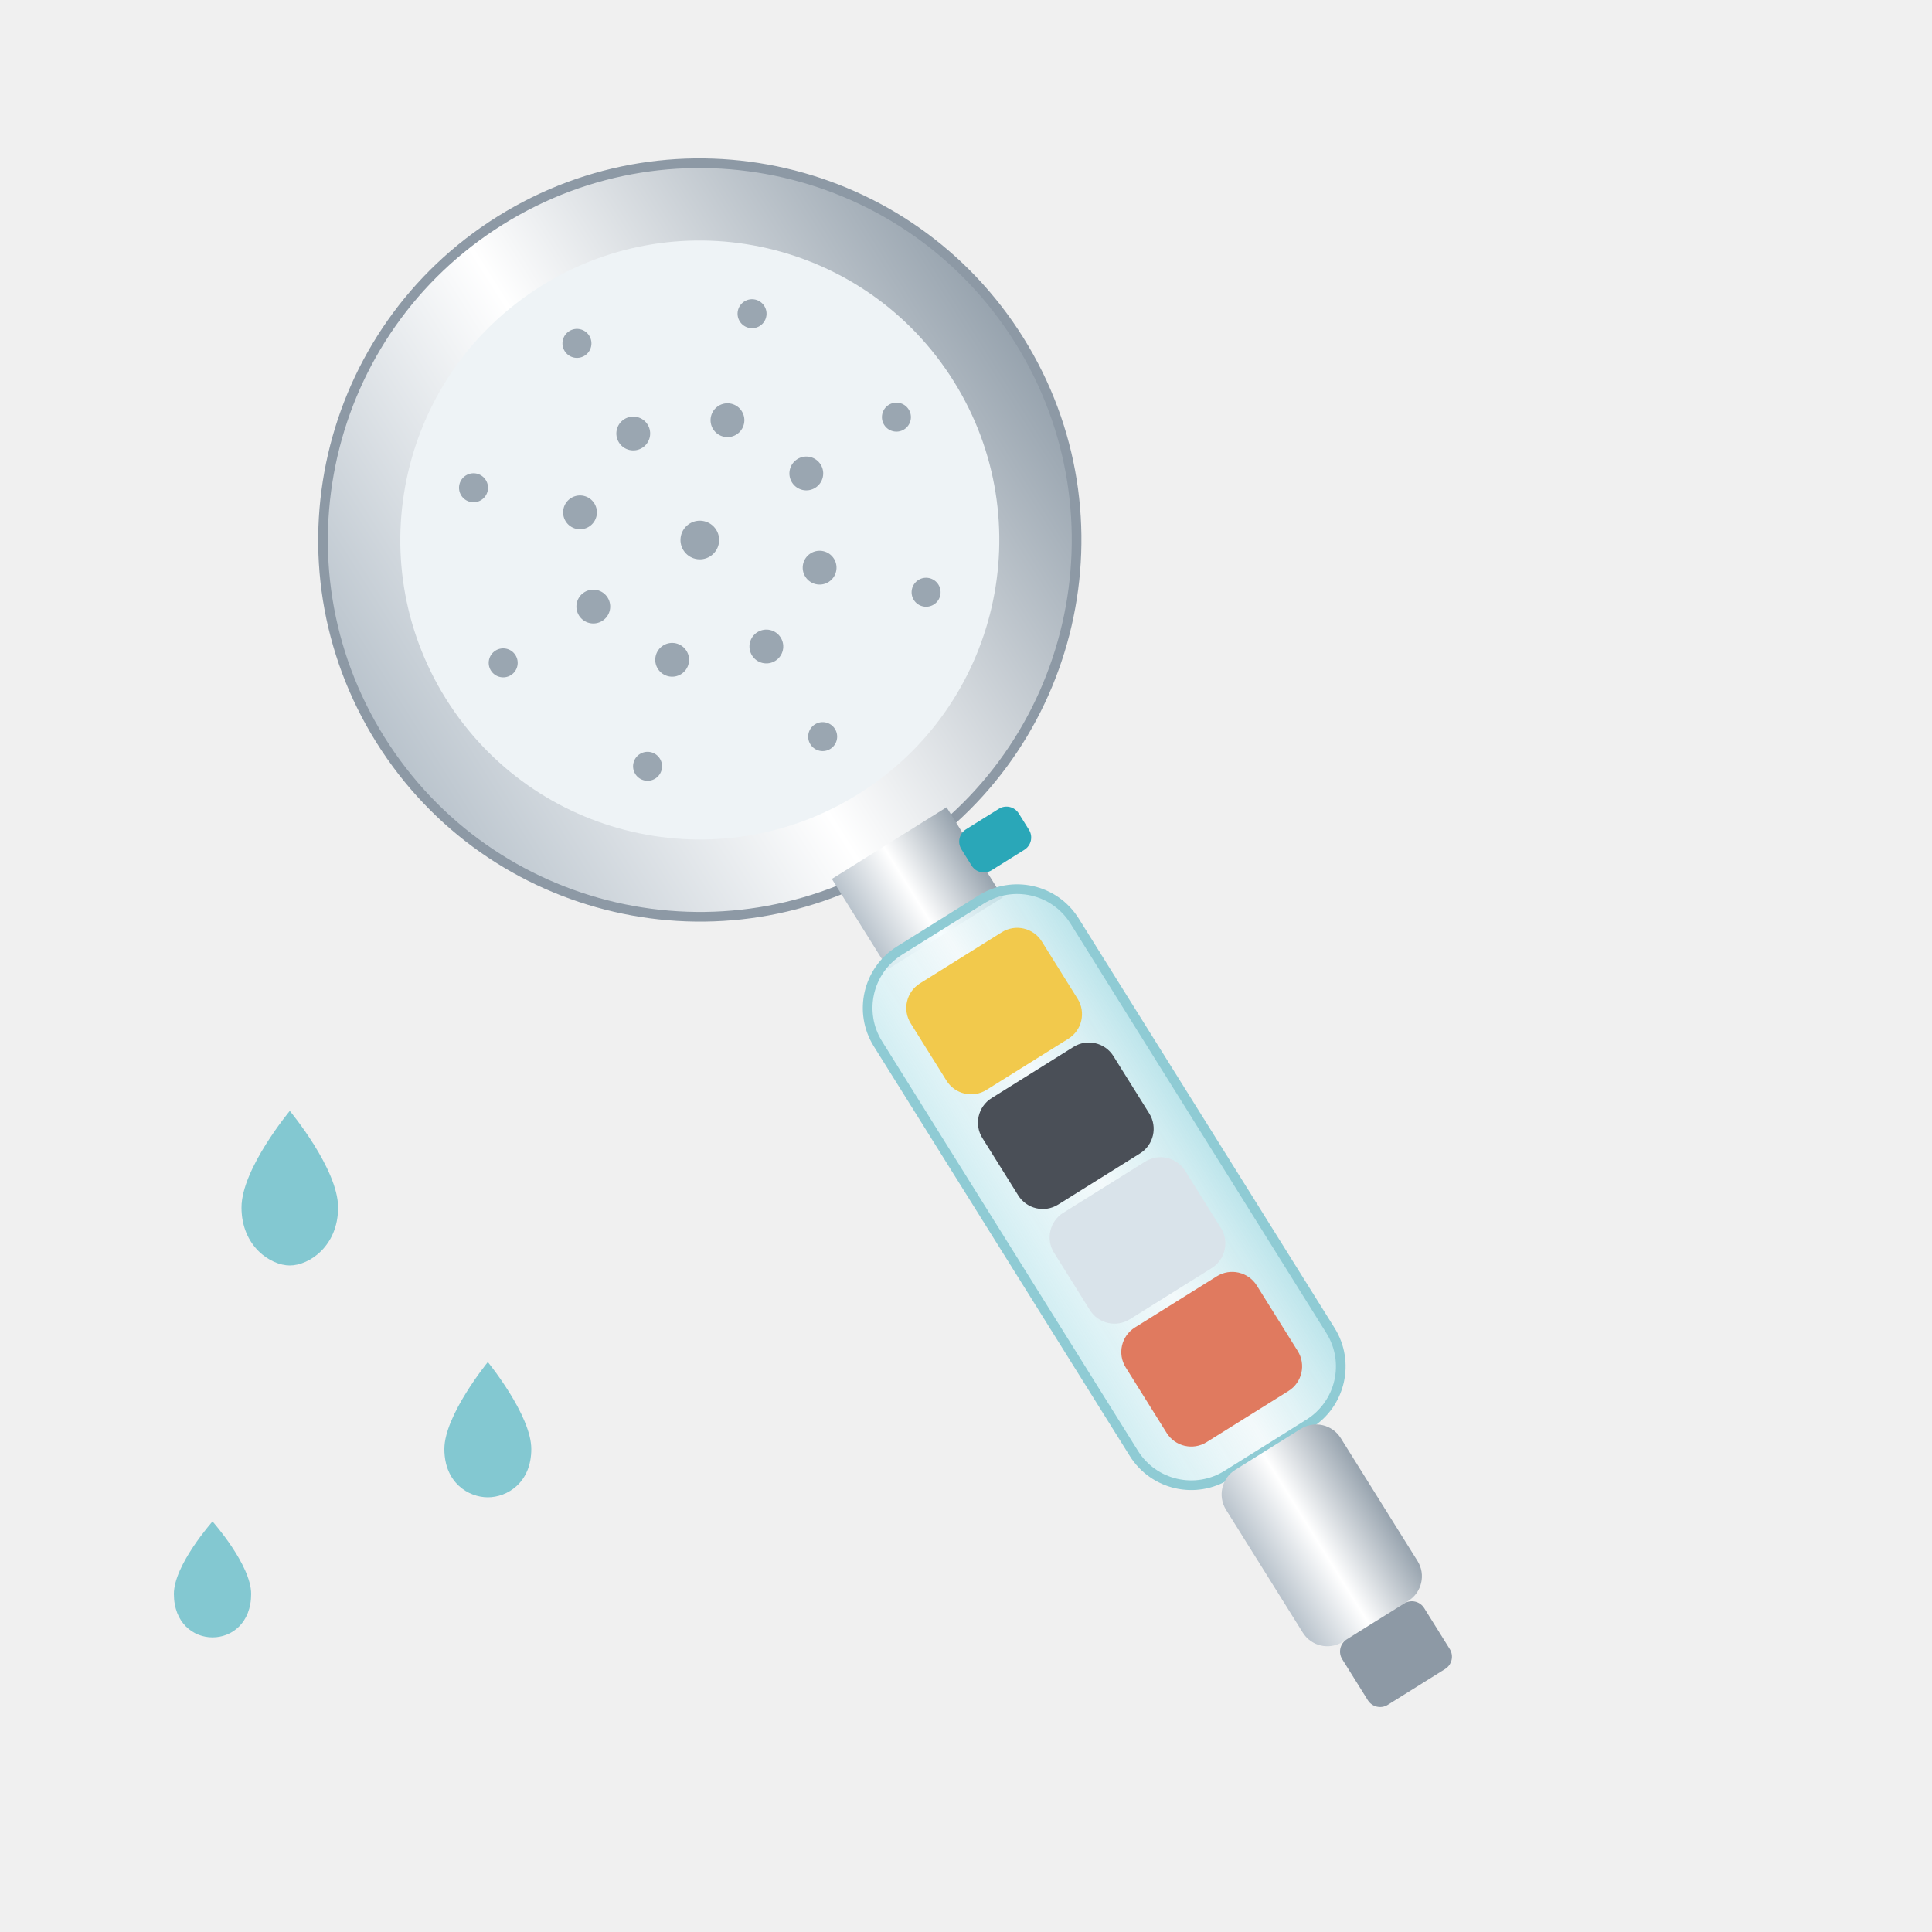
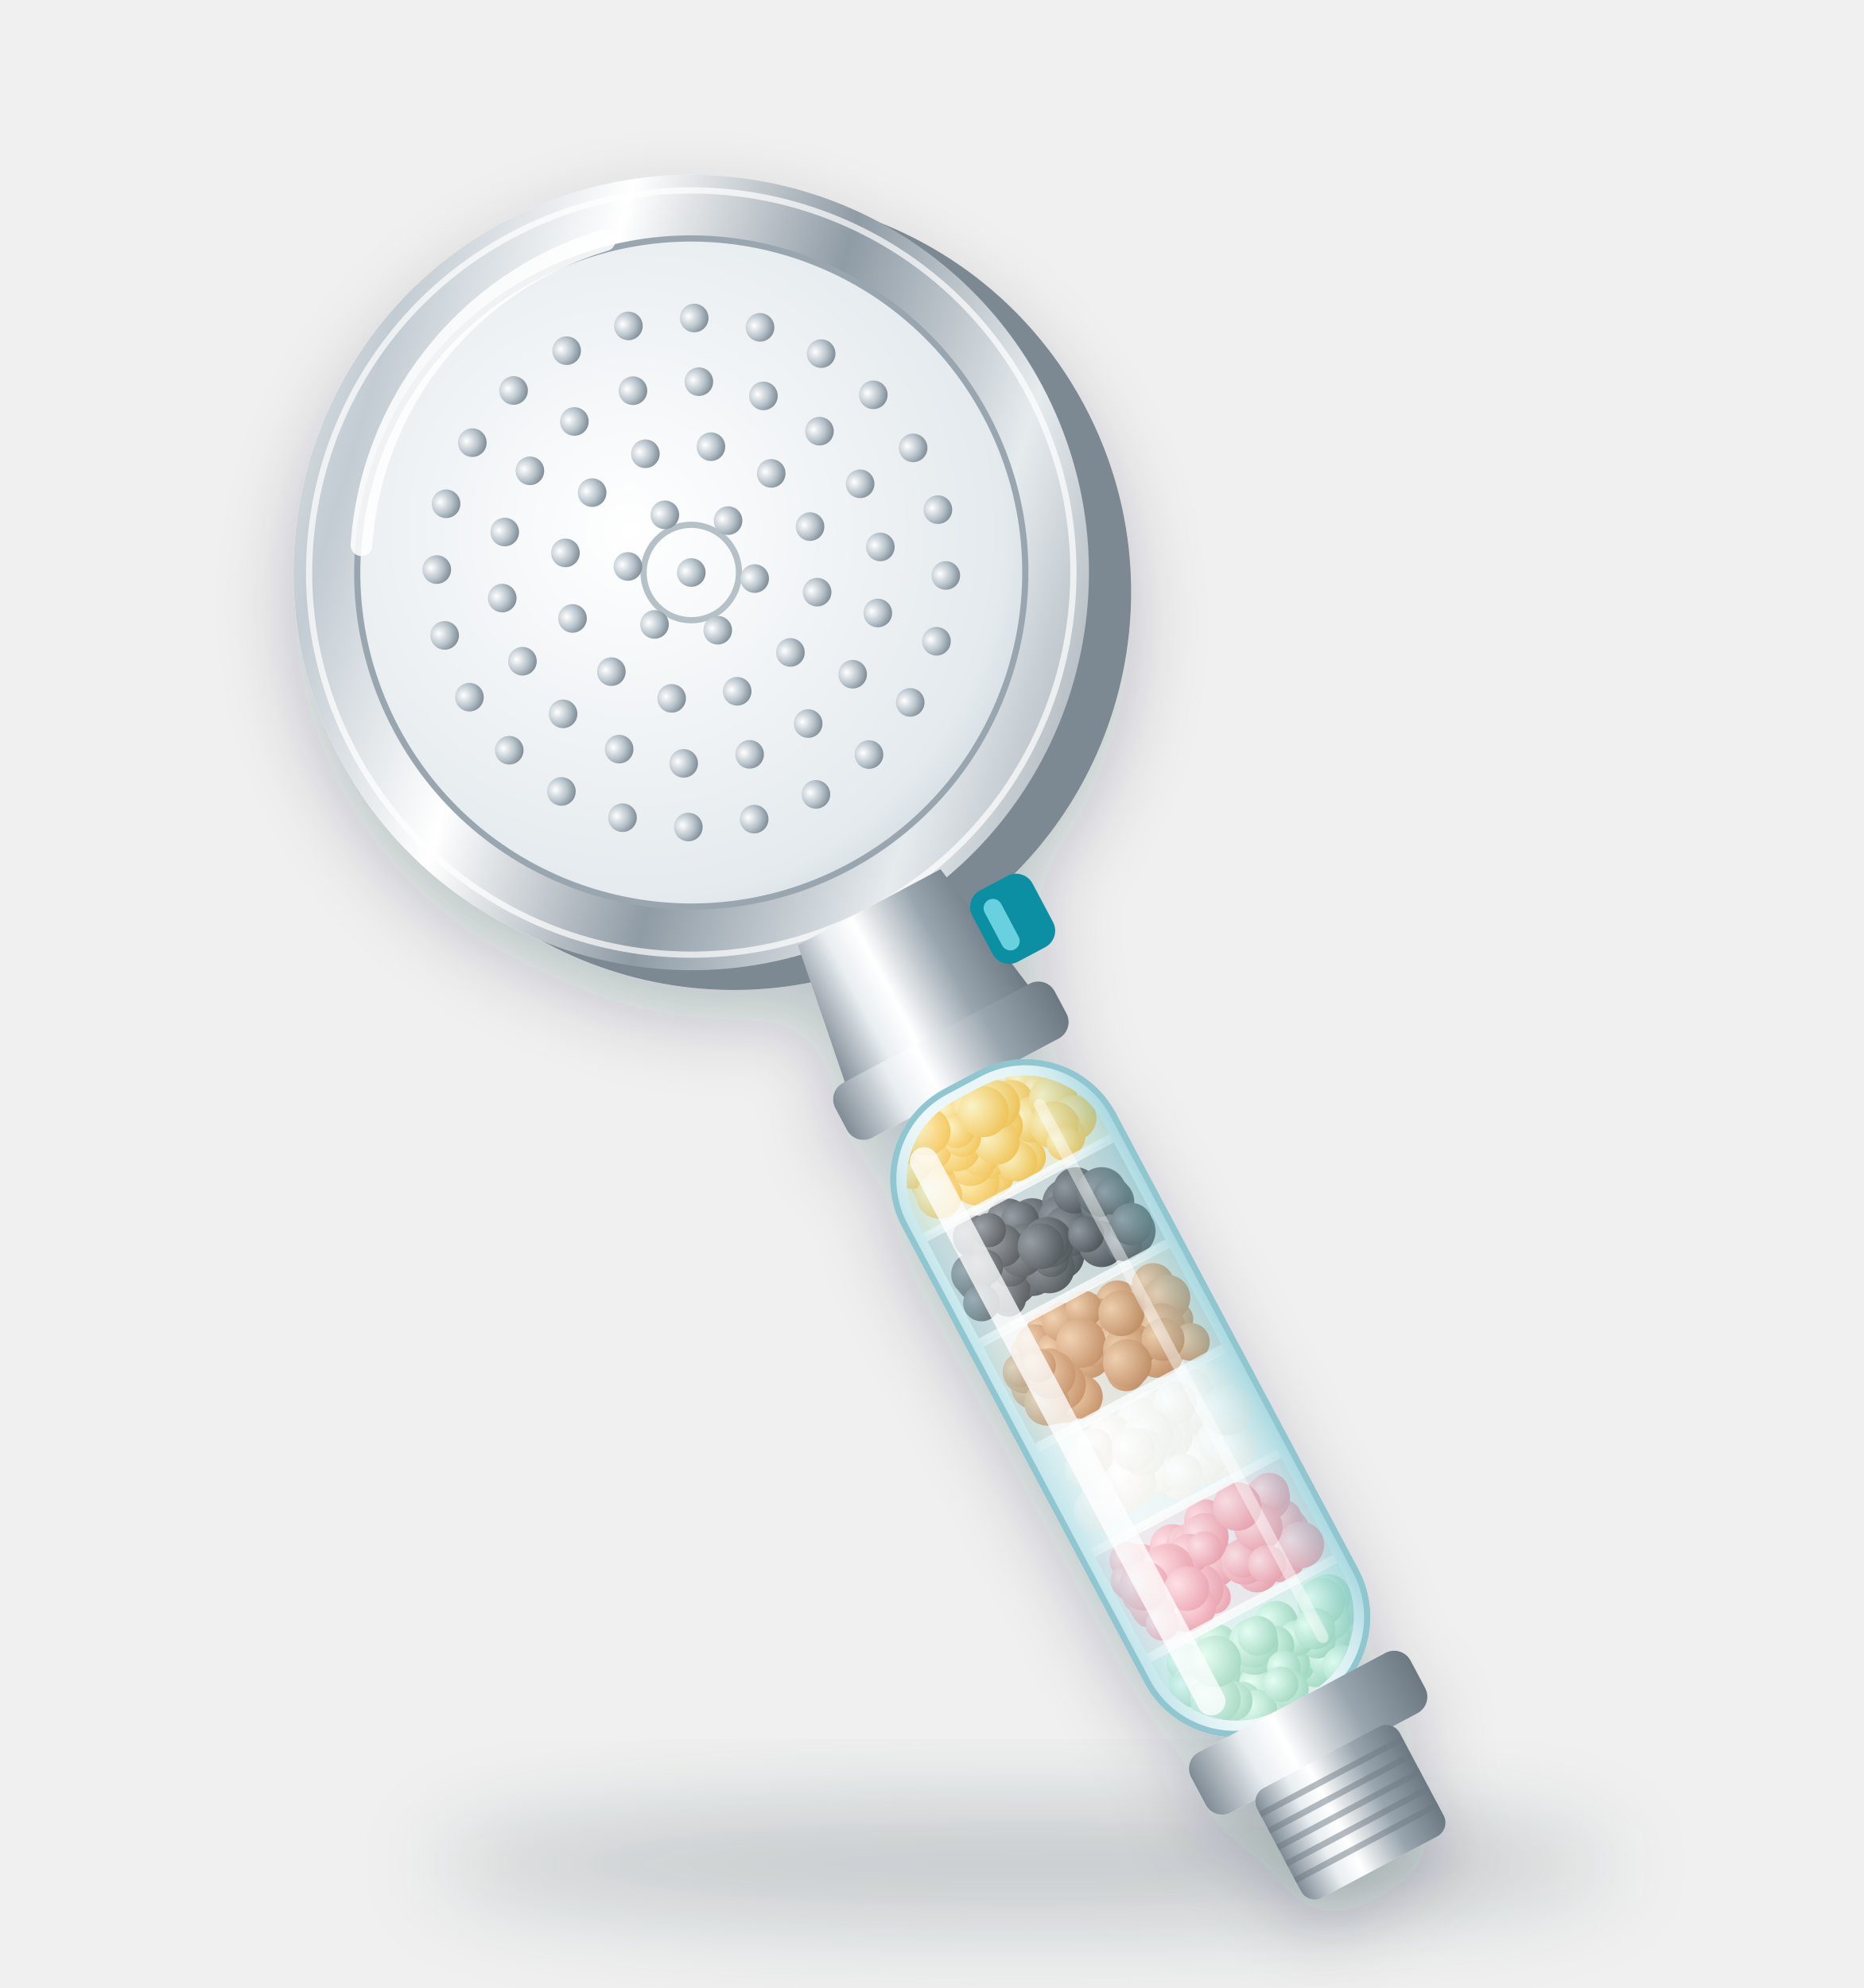
- <svg xmlns="http://www.w3.org/2000/svg" viewBox="0 0 400 400" role="img" aria-label="Pommeau de douche filtrant">
+ <svg xmlns="http://www.w3.org/2000/svg" viewBox="0 0 600 640">
  <defs>
-     <linearGradient id="chrome" x1="0" y1="0" x2="1" y2="0">
-       <stop offset="0" stop-color="#b9c3cc" />
-       <stop offset=".45" stop-color="#ffffff" />
-       <stop offset="1" stop-color="#97a3ae" />
+     <linearGradient id="chrome" x1="0" y1="0" x2="1" y2="1">
+       <stop offset="0" stop-color="#f7f9fa" />
+       <stop offset=".18" stop-color="#c3ccd3" />
+       <stop offset=".35" stop-color="#ffffff" />
+       <stop offset=".55" stop-color="#8f9ba5" />
+       <stop offset=".75" stop-color="#e6ebee" />
+       <stop offset="1" stop-color="#7c8892" />
    </linearGradient>
-     <linearGradient id="clear" x1="0" y1="0" x2="1" y2="0">
-       <stop offset="0" stop-color="#cfeef3" stop-opacity=".9" />
-       <stop offset=".5" stop-color="#f4fdff" stop-opacity=".7" />
-       <stop offset="1" stop-color="#b5e3ea" stop-opacity=".9" />
+     <linearGradient id="chromeV" x1="0" y1="0" x2="1" y2="0">
+       <stop offset="0" stop-color="#7f8b95" />
+       <stop offset=".25" stop-color="#e9eef1" />
+       <stop offset=".4" stop-color="#ffffff" />
+       <stop offset=".7" stop-color="#9aa6af" />
+       <stop offset="1" stop-color="#6c7881" />
    </linearGradient>
+     <linearGradient id="tube" x1="0" y1="0" x2="1" y2="0">
+       <stop offset="0" stop-color="#9fd6df" stop-opacity=".55" />
+       <stop offset=".3" stop-color="#ffffff" stop-opacity=".25" />
+       <stop offset=".7" stop-color="#d7f1f5" stop-opacity=".2" />
+       <stop offset="1" stop-color="#7cc3cf" stop-opacity=".6" />
+     </linearGradient>
+     <radialGradient id="face" cx=".45" cy=".4" r=".7">
+       <stop offset="0" stop-color="#ffffff" />
+       <stop offset=".8" stop-color="#e4eaee" />
+       <stop offset="1" stop-color="#c9d2d8" />
+     </radialGradient>
+     <radialGradient id="nub" cx=".35" cy=".35" r=".8">
+       <stop offset="0" stop-color="#ffffff" />
+       <stop offset=".5" stop-color="#b9c4cc" />
+       <stop offset="1" stop-color="#6f7c86" />
+     </radialGradient>
+     <filter id="soft" x="-50%" y="-50%" width="200%" height="200%">
+       <feGaussianBlur stdDeviation="14" />
+     </filter>
+     <filter id="drop" x="-20%" y="-20%" width="140%" height="140%">
+       <feDropShadow dx="0" dy="10" stdDeviation="12" flood-color="#0f2a33" flood-opacity=".22" />
+     </filter>
+     <radialGradient id="b0" cx=".35" cy=".3" r=".75">
+       <stop offset="0" stop-color="#fff1b8" />
+       <stop offset="1" stop-color="#f2b62c" />
+     </radialGradient>
+     <radialGradient id="b1" cx=".35" cy=".3" r=".75">
+       <stop offset="0" stop-color="#7b828a" />
+       <stop offset="1" stop-color="#2b2f33" />
+     </radialGradient>
+     <radialGradient id="b2" cx=".35" cy=".3" r=".75">
+       <stop offset="0" stop-color="#f0c49a" />
+       <stop offset="1" stop-color="#b8743f" />
+     </radialGradient>
+     <radialGradient id="b3" cx=".35" cy=".3" r=".75">
+       <stop offset="0" stop-color="#ffffff" />
+       <stop offset="1" stop-color="#f4f1ea" />
+     </radialGradient>
+     <radialGradient id="b4" cx=".35" cy=".3" r=".75">
+       <stop offset="0" stop-color="#ffd6dd" />
+       <stop offset="1" stop-color="#e88c9b" />
+     </radialGradient>
+     <radialGradient id="b5" cx=".35" cy=".3" r=".75">
+       <stop offset="0" stop-color="#e1fff0" />
+       <stop offset="1" stop-color="#8fcfb1" />
+     </radialGradient>
  </defs>
-   <g transform="rotate(-32 200 200)">
-     <circle cx="200" cy="96" r="78" fill="url(#chrome)" stroke="#8d99a5" stroke-width="2" />
-     <circle cx="200" cy="96" r="62" fill="#eef3f6" />
-     <g fill="#9aa6b1">
-       <circle cx="200" cy="96" r="4" />
-       <circle cx="200" cy="70" r="3.5" />
-       <circle cx="200" cy="122" r="3.5" />
-       <circle cx="174" cy="96" r="3.5" />
-       <circle cx="226" cy="96" r="3.5" />
-       <circle cx="182" cy="78" r="3.5" />
-       <circle cx="218" cy="78" r="3.5" />
-       <circle cx="182" cy="114" r="3.5" />
-       <circle cx="218" cy="114" r="3.5" />
-       <circle cx="200" cy="48" r="3" />
-       <circle cx="200" cy="144" r="3" />
-       <circle cx="152" cy="96" r="3" />
-       <circle cx="248" cy="96" r="3" />
-       <circle cx="166" cy="62" r="3" />
-       <circle cx="234" cy="62" r="3" />
-       <circle cx="166" cy="130" r="3" />
-       <circle cx="234" cy="130" r="3" />
+   <ellipse cx="330" cy="600" rx="190" ry="20" fill="#0f2a33" opacity=".18" filter="url(#soft)" />
+   <g filter="url(#drop)">
+     <g transform="rotate(-28 300 330) translate(0 -10)">
+       <circle cx="309" cy="187" r="128" fill="#7d8992" />
+       <circle cx="300" cy="175" r="128" fill="url(#chrome)" />
+       <circle cx="300" cy="175" r="123" fill="none" stroke="#fff" stroke-opacity=".7" stroke-width="2" />
+       <circle cx="300" cy="175" r="107.52" fill="url(#face)" stroke="#9aa6af" stroke-width="2" />
+       <circle cx="300" cy="175" r="15.36" fill="none" stroke="#b5c0c7" stroke-width="2" />
+       <ellipse cx="300.0" cy="175.0" rx="4.6" ry="4.6" fill="url(#nub)" />
+       <ellipse cx="298.8" cy="195.4" rx="4.6" ry="4.6" fill="url(#nub)" />
+       <ellipse cx="281.7" cy="184.2" rx="4.6" ry="4.6" fill="url(#nub)" />
+       <ellipse cx="282.9" cy="163.7" rx="4.6" ry="4.6" fill="url(#nub)" />
+       <ellipse cx="301.2" cy="154.6" rx="4.6" ry="4.6" fill="url(#nub)" />
+       <ellipse cx="318.3" cy="165.8" rx="4.6" ry="4.6" fill="url(#nub)" />
+       <ellipse cx="317.1" cy="186.3" rx="4.6" ry="4.6" fill="url(#nub)" />
+       <ellipse cx="259.3" cy="170.1" rx="4.6" ry="4.6" fill="url(#nub)" />
+       <ellipse cx="267.2" cy="150.4" rx="4.6" ry="4.6" fill="url(#nub)" />
+       <ellipse cx="283.9" cy="137.3" rx="4.6" ry="4.6" fill="url(#nub)" />
+       <ellipse cx="304.9" cy="134.3" rx="4.6" ry="4.6" fill="url(#nub)" />
+       <ellipse cx="324.6" cy="142.2" rx="4.6" ry="4.6" fill="url(#nub)" />
+       <ellipse cx="337.7" cy="158.9" rx="4.6" ry="4.6" fill="url(#nub)" />
+       <ellipse cx="340.7" cy="179.9" rx="4.6" ry="4.6" fill="url(#nub)" />
+       <ellipse cx="332.8" cy="199.6" rx="4.6" ry="4.6" fill="url(#nub)" />
+       <ellipse cx="316.1" cy="212.7" rx="4.6" ry="4.6" fill="url(#nub)" />
+       <ellipse cx="295.1" cy="215.7" rx="4.6" ry="4.6" fill="url(#nub)" />
+       <ellipse cx="275.4" cy="207.8" rx="4.6" ry="4.6" fill="url(#nub)" />
+       <ellipse cx="262.3" cy="191.1" rx="4.6" ry="4.6" fill="url(#nub)" />
+       <ellipse cx="310.9" cy="114.5" rx="4.6" ry="4.6" fill="url(#nub)" />
+       <ellipse cx="331.0" cy="121.9" rx="4.6" ry="4.6" fill="url(#nub)" />
+       <ellipse cx="347.2" cy="135.7" rx="4.6" ry="4.6" fill="url(#nub)" />
+       <ellipse cx="357.8" cy="154.2" rx="4.6" ry="4.6" fill="url(#nub)" />
+       <ellipse cx="361.4" cy="175.3" rx="4.6" ry="4.6" fill="url(#nub)" />
+       <ellipse cx="357.6" cy="196.3" rx="4.6" ry="4.6" fill="url(#nub)" />
+       <ellipse cx="346.9" cy="214.7" rx="4.6" ry="4.6" fill="url(#nub)" />
+       <ellipse cx="330.5" cy="228.3" rx="4.6" ry="4.6" fill="url(#nub)" />
+       <ellipse cx="310.4" cy="235.6" rx="4.6" ry="4.6" fill="url(#nub)" />
+       <ellipse cx="289.1" cy="235.5" rx="4.6" ry="4.6" fill="url(#nub)" />
+       <ellipse cx="269.0" cy="228.1" rx="4.6" ry="4.6" fill="url(#nub)" />
+       <ellipse cx="252.8" cy="214.3" rx="4.6" ry="4.6" fill="url(#nub)" />
+       <ellipse cx="242.2" cy="195.8" rx="4.6" ry="4.6" fill="url(#nub)" />
+       <ellipse cx="238.6" cy="174.7" rx="4.6" ry="4.6" fill="url(#nub)" />
+       <ellipse cx="242.4" cy="153.7" rx="4.6" ry="4.6" fill="url(#nub)" />
+       <ellipse cx="253.1" cy="135.3" rx="4.6" ry="4.6" fill="url(#nub)" />
+       <ellipse cx="269.5" cy="121.7" rx="4.6" ry="4.6" fill="url(#nub)" />
+       <ellipse cx="289.6" cy="114.4" rx="4.6" ry="4.6" fill="url(#nub)" />
+       <ellipse cx="379.6" cy="194.4" rx="4.6" ry="4.6" fill="url(#nub)" />
+       <ellipse cx="371.9" cy="214.3" rx="4.6" ry="4.6" fill="url(#nub)" />
+       <ellipse cx="359.3" cy="231.6" rx="4.6" ry="4.6" fill="url(#nub)" />
+       <ellipse cx="342.6" cy="245.0" rx="4.6" ry="4.6" fill="url(#nub)" />
+       <ellipse cx="323.0" cy="253.6" rx="4.6" ry="4.6" fill="url(#nub)" />
+       <ellipse cx="301.9" cy="256.9" rx="4.6" ry="4.6" fill="url(#nub)" />
+       <ellipse cx="280.6" cy="254.6" rx="4.6" ry="4.6" fill="url(#nub)" />
+       <ellipse cx="260.7" cy="246.9" rx="4.6" ry="4.6" fill="url(#nub)" />
+       <ellipse cx="243.4" cy="234.3" rx="4.6" ry="4.6" fill="url(#nub)" />
+       <ellipse cx="230.0" cy="217.6" rx="4.6" ry="4.6" fill="url(#nub)" />
+       <ellipse cx="221.4" cy="198.0" rx="4.6" ry="4.6" fill="url(#nub)" />
+       <ellipse cx="218.1" cy="176.9" rx="4.6" ry="4.6" fill="url(#nub)" />
+       <ellipse cx="220.4" cy="155.6" rx="4.6" ry="4.6" fill="url(#nub)" />
+       <ellipse cx="228.1" cy="135.7" rx="4.6" ry="4.6" fill="url(#nub)" />
+       <ellipse cx="240.7" cy="118.4" rx="4.6" ry="4.6" fill="url(#nub)" />
+       <ellipse cx="257.4" cy="105.0" rx="4.6" ry="4.6" fill="url(#nub)" />
+       <ellipse cx="277.0" cy="96.4" rx="4.6" ry="4.6" fill="url(#nub)" />
+       <ellipse cx="298.1" cy="93.1" rx="4.6" ry="4.6" fill="url(#nub)" />
+       <ellipse cx="319.4" cy="95.4" rx="4.6" ry="4.6" fill="url(#nub)" />
+       <ellipse cx="339.3" cy="103.1" rx="4.6" ry="4.6" fill="url(#nub)" />
+       <ellipse cx="356.6" cy="115.7" rx="4.6" ry="4.6" fill="url(#nub)" />
+       <ellipse cx="370.0" cy="132.4" rx="4.6" ry="4.6" fill="url(#nub)" />
+       <ellipse cx="378.6" cy="152.0" rx="4.6" ry="4.6" fill="url(#nub)" />
+       <ellipse cx="381.9" cy="173.1" rx="4.6" ry="4.6" fill="url(#nub)" />
+       <path d="M210.4 117.4 A110.08 110.08 0 0 1 325.6 67.48" stroke="#fff" stroke-width="7" fill="none" stroke-linecap="round" opacity=".85" />
+       <path d="M274 297 L326 297 L334 347 L266 347 Z" fill="url(#chromeV)" />
+       <rect x="328" y="309" width="22" height="26" rx="6" fill="#0f8fa3" />
+       <rect x="332" y="313" width="6" height="18" rx="3" fill="#7fe0ee" opacity=".8" />
+       <rect x="260" y="343" width="80" height="20" rx="6" fill="url(#chromeV)" />
+       <rect x="262" y="361" width="76" height="230" rx="31.92" fill="#e9f6f8" />
+       <clipPath id="tc262361">
+         <rect x="266" y="365" width="68" height="222" rx="28.88" />
+       </clipPath>
+       <g clip-path="url(#tc262361)">
+         <rect x="262" y="361.0" width="76" height="39.333" fill="#f2b62c" opacity=".18" />
+         <circle cx="280.7" cy="384.0" r="6.3" fill="url(#b0)" />
+         <circle cx="302.0" cy="376.5" r="5.5" fill="url(#b0)" />
+         <circle cx="300.4" cy="367.5" r="5.5" fill="url(#b0)" />
+         <circle cx="276.5" cy="369.9" r="6.6" fill="url(#b0)" />
+         <circle cx="317.9" cy="370.7" r="6.6" fill="url(#b0)" />
+         <circle cx="307.1" cy="392.0" r="6.0" fill="url(#b0)" />
+         <circle cx="294.4" cy="391.7" r="7.1" fill="url(#b0)" />
+         <circle cx="320.5" cy="374.4" r="5.5" fill="url(#b0)" />
+         <circle cx="278.4" cy="375.0" r="5.8" fill="url(#b0)" />
+         <circle cx="283.3" cy="382.0" r="7.8" fill="url(#b0)" />
+         <circle cx="293.2" cy="381.3" r="7.3" fill="url(#b0)" />
+         <circle cx="274.9" cy="372.1" r="5.5" fill="url(#b0)" />
+         <circle cx="296.1" cy="375.8" r="7.4" fill="url(#b0)" />
+         <circle cx="297.5" cy="375.3" r="7.1" fill="url(#b0)" />
+         <circle cx="310.5" cy="374.3" r="7.7" fill="url(#b0)" />
+         <circle cx="301.4" cy="389.2" r="7.1" fill="url(#b0)" />
+         <circle cx="288.8" cy="391.3" r="7.5" fill="url(#b0)" />
+         <circle cx="295.4" cy="387.1" r="5.7" fill="url(#b0)" />
+         <circle cx="299.4" cy="367.8" r="5.8" fill="url(#b0)" />
+         <circle cx="314.1" cy="381.9" r="7.4" fill="url(#b0)" />
+         <circle cx="290.3" cy="384.5" r="8.0" fill="url(#b0)" />
+         <circle cx="304.3" cy="379.1" r="7.1" fill="url(#b0)" />
+         <circle cx="323.2" cy="379.6" r="7.9" fill="url(#b0)" />
+         <circle cx="276.6" cy="384.9" r="7.3" fill="url(#b0)" />
+         <circle cx="326.3" cy="387.8" r="7.3" fill="url(#b0)" />
+         <circle cx="293.6" cy="384.5" r="6.2" fill="url(#b0)" />
+         <circle cx="297.8" cy="371.0" r="5.4" fill="url(#b0)" />
+         <circle cx="275.0" cy="387.4" r="5.7" fill="url(#b0)" />
+         <circle cx="285.7" cy="377.2" r="5.7" fill="url(#b0)" />
+         <circle cx="278.2" cy="379.0" r="8.0" fill="url(#b0)" />
+         <circle cx="320.7" cy="387.9" r="7.0" fill="url(#b0)" />
+         <circle cx="288.5" cy="378.3" r="7.9" fill="url(#b0)" />
+         <circle cx="321.2" cy="391.8" r="6.4" fill="url(#b0)" />
+         <circle cx="281.7" cy="373.0" r="5.8" fill="url(#b0)" />
+         <circle cx="299.2" cy="382.5" r="6.0" fill="url(#b0)" />
+         <circle cx="272.3" cy="378.1" r="6.1" fill="url(#b0)" />
+         <circle cx="303.7" cy="391.7" r="6.4" fill="url(#b0)" />
+         <circle cx="300.8" cy="382.9" r="7.4" fill="url(#b0)" />
+         <circle cx="276.3" cy="389.6" r="7.4" fill="url(#b0)" />
+         <circle cx="319.7" cy="387.0" r="7.7" fill="url(#b0)" />
+         <circle cx="294.4" cy="370.1" r="6.5" fill="url(#b0)" />
+         <circle cx="276.6" cy="369.9" r="7.2" fill="url(#b0)" />
+         <circle cx="281.1" cy="375.9" r="6.0" fill="url(#b0)" />
+         <circle cx="271.5" cy="370.6" r="5.5" fill="url(#b0)" />
+         <circle cx="292.3" cy="367.3" r="5.6" fill="url(#b0)" />
+         <circle cx="305.9" cy="372.3" r="8.0" fill="url(#b0)" />
+         <circle cx="291.5" cy="376.6" r="6.1" fill="url(#b0)" />
+         <circle cx="319.8" cy="393.5" r="5.7" fill="url(#b0)" />
+         <circle cx="299.1" cy="369.9" r="6.7" fill="url(#b0)" />
+         <circle cx="291.1" cy="373.8" r="5.6" fill="url(#b0)" />
+         <circle cx="282.3" cy="369.4" r="7.8" fill="url(#b0)" />
+         <circle cx="301.5" cy="372.4" r="8.2" fill="url(#b0)" />
+         <rect x="262" y="399.333" width="76" height="39.333" fill="#2b2f33" opacity=".18" />
+         <circle cx="274.4" cy="419.2" r="7.0" fill="url(#b1)" />
+         <circle cx="318.7" cy="422.8" r="8.3" fill="url(#b1)" />
+         <circle cx="292.6" cy="409.8" r="6.1" fill="url(#b1)" />
+         <circle cx="301.7" cy="424.9" r="7.7" fill="url(#b1)" />
+         <circle cx="284.7" cy="426.5" r="6.3" fill="url(#b1)" />
+         <circle cx="318.1" cy="425.1" r="8.3" fill="url(#b1)" />
+         <circle cx="312.6" cy="412.3" r="7.8" fill="url(#b1)" />
+         <circle cx="292.2" cy="406.9" r="6.9" fill="url(#b1)" />
+         <circle cx="287.4" cy="411.9" r="5.4" fill="url(#b1)" />
+         <circle cx="324.3" cy="417.3" r="7.4" fill="url(#b1)" />
+         <circle cx="325.2" cy="428.5" r="8.2" fill="url(#b1)" />
+         <circle cx="284.6" cy="411.5" r="6.4" fill="url(#b1)" />
+         <circle cx="283.4" cy="421.8" r="5.9" fill="url(#b1)" />
+         <circle cx="317.7" cy="418.0" r="8.1" fill="url(#b1)" />
+         <circle cx="316.0" cy="408.6" r="7.3" fill="url(#b1)" />
+         <circle cx="321.9" cy="425.2" r="7.3" fill="url(#b1)" />
+         <circle cx="298.8" cy="411.1" r="7.6" fill="url(#b1)" />
+         <circle cx="291.2" cy="425.4" r="7.7" fill="url(#b1)" />
+         <circle cx="294.6" cy="416.4" r="8.3" fill="url(#b1)" />
+         <circle cx="311.6" cy="411.3" r="8.2" fill="url(#b1)" />
+         <circle cx="280.3" cy="429.4" r="5.7" fill="url(#b1)" />
+         <circle cx="281.4" cy="425.9" r="7.8" fill="url(#b1)" />
+         <circle cx="308.1" cy="415.2" r="8.3" fill="url(#b1)" />
+         <circle cx="280.1" cy="406.7" r="7.0" fill="url(#b1)" />
+         <circle cx="307.7" cy="419.1" r="8.3" fill="url(#b1)" />
+         <circle cx="296.6" cy="426.7" r="8.2" fill="url(#b1)" />
+         <circle cx="284.9" cy="412.9" r="7.8" fill="url(#b1)" />
+         <circle cx="285.6" cy="420.7" r="6.2" fill="url(#b1)" />
+         <circle cx="295.5" cy="408.9" r="6.1" fill="url(#b1)" />
+         <circle cx="292.4" cy="417.6" r="8.1" fill="url(#b1)" />
+         <circle cx="321.8" cy="416.6" r="7.1" fill="url(#b1)" />
+         <circle cx="300.1" cy="419.2" r="8.1" fill="url(#b1)" />
+         <circle cx="273.9" cy="417.0" r="6.9" fill="url(#b1)" />
+         <circle cx="272.1" cy="426.5" r="5.9" fill="url(#b1)" />
+         <circle cx="298.5" cy="424.5" r="5.8" fill="url(#b1)" />
+         <circle cx="290.6" cy="418.9" r="7.0" fill="url(#b1)" />
+         <circle cx="315.3" cy="408.9" r="7.0" fill="url(#b1)" />
+         <circle cx="286.4" cy="413.1" r="7.0" fill="url(#b1)" />
+         <circle cx="300.4" cy="419.9" r="7.7" fill="url(#b1)" />
+         <circle cx="321.8" cy="417.2" r="7.6" fill="url(#b1)" />
+         <circle cx="300.3" cy="418.8" r="7.2" fill="url(#b1)" />
+         <circle cx="297.5" cy="419.3" r="7.4" fill="url(#b1)" />
+         <circle cx="324.0" cy="423.4" r="6.8" fill="url(#b1)" />
+         <circle cx="323.0" cy="413.1" r="8.0" fill="url(#b1)" />
+         <circle cx="323.9" cy="426.8" r="7.0" fill="url(#b1)" />
+         <circle cx="278.6" cy="416.9" r="5.7" fill="url(#b1)" />
+         <circle cx="285.2" cy="406.9" r="5.5" fill="url(#b1)" />
+         <circle cx="315.1" cy="427.9" r="7.4" fill="url(#b1)" />
+         <circle cx="312.2" cy="422.8" r="5.8" fill="url(#b1)" />
+         <circle cx="321.6" cy="431.0" r="5.8" fill="url(#b1)" />
+         <circle cx="325.4" cy="415.8" r="6.0" fill="url(#b1)" />
+         <circle cx="326.6" cy="426.7" r="6.8" fill="url(#b1)" />
+         <rect x="262" y="397.833" width="76" height="3" fill="#ffffff" opacity=".8" />
+         <rect x="262" y="437.667" width="76" height="39.333" fill="#b8743f" opacity=".18" />
+         <circle cx="296.1" cy="457.3" r="5.8" fill="url(#b2)" />
+         <circle cx="283.2" cy="452.2" r="6.4" fill="url(#b2)" />
+         <circle cx="274.5" cy="458.1" r="7.5" fill="url(#b2)" />
+         <circle cx="273.6" cy="452.6" r="6.7" fill="url(#b2)" />
+         <circle cx="300.7" cy="446.4" r="7.2" fill="url(#b2)" />
+         <circle cx="314.8" cy="467.1" r="8.3" fill="url(#b2)" />
+         <circle cx="286.7" cy="444.4" r="5.6" fill="url(#b2)" />
+         <circle cx="287.9" cy="448.3" r="7.7" fill="url(#b2)" />
+         <circle cx="322.5" cy="464.8" r="6.6" fill="url(#b2)" />
+         <circle cx="280.4" cy="467.8" r="6.1" fill="url(#b2)" />
+         <circle cx="310.8" cy="446.9" r="7.1" fill="url(#b2)" />
+         <circle cx="310.7" cy="454.8" r="5.5" fill="url(#b2)" />
+         <circle cx="325.0" cy="460.5" r="5.5" fill="url(#b2)" />
+         <circle cx="278.2" cy="465.0" r="7.8" fill="url(#b2)" />
+         <circle cx="320.7" cy="455.6" r="5.5" fill="url(#b2)" />
+         <circle cx="302.9" cy="467.8" r="6.4" fill="url(#b2)" />
+         <circle cx="279.3" cy="457.5" r="6.1" fill="url(#b2)" />
+         <circle cx="278.2" cy="447.9" r="6.0" fill="url(#b2)" />
+         <circle cx="283.0" cy="451.7" r="5.5" fill="url(#b2)" />
+         <circle cx="314.4" cy="451.4" r="6.2" fill="url(#b2)" />
+         <circle cx="282.5" cy="453.1" r="6.8" fill="url(#b2)" />
+         <circle cx="285.7" cy="443.5" r="5.4" fill="url(#b2)" />
+         <circle cx="302.7" cy="449.6" r="7.5" fill="url(#b2)" />
+         <circle cx="323.7" cy="447.1" r="6.8" fill="url(#b2)" />
+         <circle cx="296.4" cy="456.7" r="7.8" fill="url(#b2)" />
+         <circle cx="294.4" cy="457.0" r="7.9" fill="url(#b2)" />
+         <circle cx="325.7" cy="453.1" r="7.4" fill="url(#b2)" />
+         <circle cx="310.8" cy="459.9" r="7.9" fill="url(#b2)" />
+         <circle cx="291.6" cy="445.6" r="6.6" fill="url(#b2)" />
+         <circle cx="275.7" cy="463.3" r="5.7" fill="url(#b2)" />
+         <circle cx="281.2" cy="446.0" r="6.1" fill="url(#b2)" />
+         <circle cx="319.4" cy="460.7" r="7.9" fill="url(#b2)" />
+         <circle cx="285.7" cy="451.5" r="6.2" fill="url(#b2)" />
+         <circle cx="281.3" cy="455.5" r="6.7" fill="url(#b2)" />
+         <circle cx="325.7" cy="469.2" r="6.1" fill="url(#b2)" />
+         <circle cx="286.2" cy="468.2" r="7.0" fill="url(#b2)" />
+         <circle cx="292.0" cy="444.0" r="6.3" fill="url(#b2)" />
+         <circle cx="298.6" cy="456.9" r="6.5" fill="url(#b2)" />
+         <circle cx="300.3" cy="443.7" r="5.9" fill="url(#b2)" />
+         <circle cx="277.1" cy="454.2" r="6.1" fill="url(#b2)" />
+         <circle cx="272.7" cy="451.5" r="5.4" fill="url(#b2)" />
+         <circle cx="304.8" cy="457.6" r="6.0" fill="url(#b2)" />
+         <circle cx="308.3" cy="461.8" r="7.6" fill="url(#b2)" />
+         <circle cx="294.3" cy="452.9" r="8.0" fill="url(#b2)" />
+         <circle cx="282.0" cy="461.7" r="8.3" fill="url(#b2)" />
+         <circle cx="275.6" cy="464.8" r="7.3" fill="url(#b2)" />
+         <circle cx="306.6" cy="462.0" r="8.0" fill="url(#b2)" />
+         <circle cx="281.1" cy="457.4" r="7.8" fill="url(#b2)" />
+         <circle cx="318.2" cy="464.3" r="6.9" fill="url(#b2)" />
+         <circle cx="304.4" cy="465.7" r="7.8" fill="url(#b2)" />
+         <circle cx="310.3" cy="450.5" r="7.4" fill="url(#b2)" />
+         <circle cx="279.0" cy="453.0" r="5.4" fill="url(#b2)" />
+         <rect x="262" y="436.167" width="76" height="3" fill="#ffffff" opacity=".8" />
+         <rect x="262" y="476.0" width="76" height="39.333" fill="#f4f1ea" opacity=".18" />
+         <circle cx="319.0" cy="496.8" r="5.6" fill="url(#b3)" />
+         <circle cx="306.8" cy="499.5" r="7.2" fill="url(#b3)" />
+         <circle cx="273.0" cy="502.5" r="6.8" fill="url(#b3)" />
+         <circle cx="300.2" cy="496.0" r="7.6" fill="url(#b3)" />
+         <circle cx="276.8" cy="500.8" r="7.3" fill="url(#b3)" />
+         <circle cx="276.2" cy="489.0" r="6.1" fill="url(#b3)" />
+         <circle cx="284.4" cy="500.7" r="7.5" fill="url(#b3)" />
+         <circle cx="299.7" cy="492.6" r="8.3" fill="url(#b3)" />
+         <circle cx="310.0" cy="501.8" r="6.8" fill="url(#b3)" />
+         <circle cx="307.7" cy="485.1" r="7.2" fill="url(#b3)" />
+         <circle cx="286.1" cy="501.7" r="5.8" fill="url(#b3)" />
+         <circle cx="303.8" cy="482.6" r="6.2" fill="url(#b3)" />
+         <circle cx="286.8" cy="499.9" r="5.5" fill="url(#b3)" />
+         <circle cx="309.3" cy="490.3" r="7.4" fill="url(#b3)" />
+         <circle cx="298.1" cy="494.3" r="6.9" fill="url(#b3)" />
+         <circle cx="322.3" cy="487.1" r="5.7" fill="url(#b3)" />
+         <circle cx="322.4" cy="484.7" r="8.3" fill="url(#b3)" />
+         <circle cx="317.5" cy="506.8" r="6.7" fill="url(#b3)" />
+         <circle cx="287.4" cy="487.9" r="6.7" fill="url(#b3)" />
+         <circle cx="285.1" cy="497.0" r="8.2" fill="url(#b3)" />
+         <circle cx="301.4" cy="507.3" r="5.8" fill="url(#b3)" />
+         <circle cx="318.1" cy="495.4" r="5.7" fill="url(#b3)" />
+         <circle cx="310.6" cy="489.2" r="8.0" fill="url(#b3)" />
+         <circle cx="299.3" cy="484.6" r="8.0" fill="url(#b3)" />
+         <circle cx="299.5" cy="493.8" r="5.3" fill="url(#b3)" />
+         <circle cx="280.1" cy="491.1" r="6.2" fill="url(#b3)" />
+         <circle cx="318.9" cy="482.3" r="6.3" fill="url(#b3)" />
+         <circle cx="317.9" cy="486.4" r="7.6" fill="url(#b3)" />
+         <circle cx="311.0" cy="504.0" r="8.1" fill="url(#b3)" />
+         <circle cx="292.9" cy="492.4" r="6.2" fill="url(#b3)" />
+         <circle cx="304.6" cy="492.2" r="8.4" fill="url(#b3)" />
+         <circle cx="287.7" cy="483.8" r="6.6" fill="url(#b3)" />
+         <circle cx="319.0" cy="489.4" r="5.6" fill="url(#b3)" />
+         <circle cx="287.0" cy="490.0" r="8.2" fill="url(#b3)" />
+         <circle cx="283.2" cy="492.1" r="6.9" fill="url(#b3)" />
+         <circle cx="319.8" cy="502.0" r="8.2" fill="url(#b3)" />
+         <circle cx="322.1" cy="505.7" r="7.2" fill="url(#b3)" />
+         <circle cx="311.9" cy="484.2" r="7.0" fill="url(#b3)" />
+         <circle cx="297.4" cy="501.0" r="7.5" fill="url(#b3)" />
+         <circle cx="288.6" cy="484.4" r="7.3" fill="url(#b3)" />
+         <circle cx="280.7" cy="494.6" r="8.1" fill="url(#b3)" />
+         <circle cx="288.8" cy="501.3" r="6.4" fill="url(#b3)" />
+         <circle cx="287.7" cy="498.6" r="8.3" fill="url(#b3)" />
+         <circle cx="303.2" cy="492.4" r="6.2" fill="url(#b3)" />
+         <circle cx="280.9" cy="487.4" r="5.8" fill="url(#b3)" />
+         <circle cx="299.8" cy="489.0" r="8.1" fill="url(#b3)" />
+         <circle cx="325.7" cy="494.1" r="8.1" fill="url(#b3)" />
+         <circle cx="282.6" cy="484.2" r="5.7" fill="url(#b3)" />
+         <circle cx="277.4" cy="488.5" r="6.4" fill="url(#b3)" />
+         <circle cx="303.9" cy="505.3" r="6.1" fill="url(#b3)" />
+         <circle cx="295.4" cy="493.2" r="7.6" fill="url(#b3)" />
+         <circle cx="293.3" cy="491.2" r="6.9" fill="url(#b3)" />
+         <rect x="262" y="474.5" width="76" height="3" fill="#ffffff" opacity=".8" />
+         <rect x="262" y="514.333" width="76" height="39.333" fill="#e88c9b" opacity=".18" />
+         <circle cx="287.3" cy="546.3" r="5.5" fill="url(#b4)" />
+         <circle cx="300.2" cy="537.0" r="5.7" fill="url(#b4)" />
+         <circle cx="285.2" cy="528.4" r="7.9" fill="url(#b4)" />
+         <circle cx="294.4" cy="532.1" r="6.1" fill="url(#b4)" />
+         <circle cx="318.0" cy="541.7" r="8.2" fill="url(#b4)" />
+         <circle cx="273.2" cy="539.3" r="5.4" fill="url(#b4)" />
+         <circle cx="298.6" cy="535.4" r="8.0" fill="url(#b4)" />
+         <circle cx="293.8" cy="545.3" r="5.3" fill="url(#b4)" />
+         <circle cx="318.6" cy="544.2" r="7.8" fill="url(#b4)" />
+         <circle cx="278.2" cy="524.5" r="6.1" fill="url(#b4)" />
+         <circle cx="309.9" cy="544.3" r="6.9" fill="url(#b4)" />
+         <circle cx="307.8" cy="539.7" r="7.5" fill="url(#b4)" />
+         <circle cx="302.8" cy="522.0" r="6.7" fill="url(#b4)" />
+         <circle cx="285.9" cy="543.1" r="7.7" fill="url(#b4)" />
+         <circle cx="289.5" cy="524.7" r="7.3" fill="url(#b4)" />
+         <circle cx="307.6" cy="538.7" r="6.1" fill="url(#b4)" />
+         <circle cx="275.6" cy="534.2" r="5.7" fill="url(#b4)" />
+         <circle cx="294.0" cy="526.8" r="7.1" fill="url(#b4)" />
+         <circle cx="273.7" cy="528.7" r="7.1" fill="url(#b4)" />
+         <circle cx="325.0" cy="537.1" r="6.7" fill="url(#b4)" />
+         <circle cx="298.7" cy="527.6" r="8.0" fill="url(#b4)" />
+         <circle cx="325.7" cy="538.9" r="6.1" fill="url(#b4)" />
+         <circle cx="273.5" cy="533.5" r="6.3" fill="url(#b4)" />
+         <circle cx="295.7" cy="527.8" r="7.4" fill="url(#b4)" />
+         <circle cx="322.7" cy="527.0" r="7.3" fill="url(#b4)" />
+         <circle cx="290.7" cy="531.3" r="5.4" fill="url(#b4)" />
+         <circle cx="283.9" cy="540.5" r="7.4" fill="url(#b4)" />
+         <circle cx="300.3" cy="526.7" r="7.6" fill="url(#b4)" />
+         <circle cx="290.3" cy="540.5" r="8.3" fill="url(#b4)" />
+         <circle cx="284.4" cy="540.3" r="6.0" fill="url(#b4)" />
+         <circle cx="325.1" cy="533.4" r="6.2" fill="url(#b4)" />
+         <circle cx="284.4" cy="531.3" r="5.9" fill="url(#b4)" />
+         <circle cx="323.9" cy="525.1" r="7.3" fill="url(#b4)" />
+         <circle cx="284.2" cy="545.5" r="6.5" fill="url(#b4)" />
+         <circle cx="274.7" cy="521.7" r="5.8" fill="url(#b4)" />
+         <circle cx="321.9" cy="543.2" r="6.5" fill="url(#b4)" />
+         <circle cx="326.3" cy="543.5" r="7.5" fill="url(#b4)" />
+         <circle cx="282.6" cy="544.7" r="6.3" fill="url(#b4)" />
+         <circle cx="275.3" cy="537.3" r="7.6" fill="url(#b4)" />
+         <circle cx="293.1" cy="529.2" r="6.5" fill="url(#b4)" />
+         <circle cx="272.0" cy="527.6" r="5.8" fill="url(#b4)" />
+         <circle cx="325.2" cy="523.9" r="6.4" fill="url(#b4)" />
+         <circle cx="284.9" cy="530.4" r="8.3" fill="url(#b4)" />
+         <circle cx="316.9" cy="532.0" r="7.8" fill="url(#b4)" />
+         <circle cx="298.5" cy="530.0" r="5.5" fill="url(#b4)" />
+         <circle cx="284.1" cy="530.5" r="8.1" fill="url(#b4)" />
+         <circle cx="275.6" cy="531.5" r="8.0" fill="url(#b4)" />
+         <circle cx="314.0" cy="523.0" r="7.8" fill="url(#b4)" />
+         <circle cx="275.0" cy="545.0" r="5.4" fill="url(#b4)" />
+         <circle cx="313.8" cy="543.9" r="6.1" fill="url(#b4)" />
+         <circle cx="287.4" cy="545.2" r="6.4" fill="url(#b4)" />
+         <circle cx="287.3" cy="538.7" r="7.2" fill="url(#b4)" />
+         <rect x="262" y="512.833" width="76" height="3" fill="#ffffff" opacity=".8" />
+         <rect x="262" y="552.667" width="76" height="39.333" fill="#8fcfb1" opacity=".18" />
+         <circle cx="287.6" cy="559.0" r="6.3" fill="url(#b5)" />
+         <circle cx="322.0" cy="574.9" r="7.6" fill="url(#b5)" />
+         <circle cx="275.4" cy="566.0" r="8.2" fill="url(#b5)" />
+         <circle cx="324.9" cy="583.1" r="6.8" fill="url(#b5)" />
+         <circle cx="286.3" cy="570.1" r="6.5" fill="url(#b5)" />
+         <circle cx="323.3" cy="564.0" r="6.8" fill="url(#b5)" />
+         <circle cx="312.5" cy="579.2" r="7.8" fill="url(#b5)" />
+         <circle cx="305.6" cy="567.9" r="7.7" fill="url(#b5)" />
+         <circle cx="292.3" cy="579.1" r="6.3" fill="url(#b5)" />
+         <circle cx="282.8" cy="578.7" r="5.6" fill="url(#b5)" />
+         <circle cx="275.7" cy="559.6" r="6.1" fill="url(#b5)" />
+         <circle cx="290.6" cy="583.5" r="7.0" fill="url(#b5)" />
+         <circle cx="325.4" cy="566.6" r="8.0" fill="url(#b5)" />
+         <circle cx="277.1" cy="571.8" r="5.6" fill="url(#b5)" />
+         <circle cx="297.2" cy="565.6" r="7.5" fill="url(#b5)" />
+         <circle cx="306.6" cy="576.2" r="6.6" fill="url(#b5)" />
+         <circle cx="318.3" cy="575.6" r="7.6" fill="url(#b5)" />
+         <circle cx="319.3" cy="566.3" r="5.7" fill="url(#b5)" />
+         <circle cx="293.2" cy="577.6" r="7.0" fill="url(#b5)" />
+         <circle cx="285.8" cy="565.1" r="5.9" fill="url(#b5)" />
+         <circle cx="321.7" cy="573.9" r="5.8" fill="url(#b5)" />
+         <circle cx="294.2" cy="584.5" r="6.3" fill="url(#b5)" />
+         <circle cx="285.4" cy="579.4" r="6.9" fill="url(#b5)" />
+         <circle cx="326.2" cy="562.4" r="7.3" fill="url(#b5)" />
+         <circle cx="317.4" cy="580.3" r="6.8" fill="url(#b5)" />
+         <circle cx="276.2" cy="567.3" r="8.1" fill="url(#b5)" />
+         <circle cx="282.4" cy="584.6" r="5.7" fill="url(#b5)" />
+         <circle cx="323.1" cy="568.7" r="7.1" fill="url(#b5)" />
+         <circle cx="297.3" cy="566.4" r="8.0" fill="url(#b5)" />
+         <circle cx="323.5" cy="562.8" r="7.7" fill="url(#b5)" />
+         <circle cx="306.4" cy="565.0" r="7.1" fill="url(#b5)" />
+         <circle cx="280.2" cy="564.3" r="6.4" fill="url(#b5)" />
+         <circle cx="305.5" cy="575.8" r="6.1" fill="url(#b5)" />
+         <circle cx="272.6" cy="567.3" r="5.9" fill="url(#b5)" />
+         <circle cx="283.2" cy="567.4" r="7.4" fill="url(#b5)" />
+         <circle cx="316.6" cy="573.1" r="5.9" fill="url(#b5)" />
+         <circle cx="277.3" cy="569.0" r="5.5" fill="url(#b5)" />
+         <circle cx="307.5" cy="561.9" r="7.0" fill="url(#b5)" />
+         <circle cx="311.0" cy="569.4" r="5.8" fill="url(#b5)" />
+         <circle cx="289.3" cy="583.6" r="6.2" fill="url(#b5)" />
+         <circle cx="303.7" cy="568.1" r="6.3" fill="url(#b5)" />
+         <circle cx="320.0" cy="584.3" r="6.6" fill="url(#b5)" />
+         <circle cx="283.3" cy="577.6" r="6.4" fill="url(#b5)" />
+         <circle cx="272.3" cy="582.5" r="5.9" fill="url(#b5)" />
+         <circle cx="317.6" cy="569.5" r="6.6" fill="url(#b5)" />
+         <circle cx="298.0" cy="564.3" r="8.0" fill="url(#b5)" />
+         <circle cx="303.0" cy="575.7" r="5.4" fill="url(#b5)" />
+         <circle cx="278.7" cy="574.5" r="8.1" fill="url(#b5)" />
+         <circle cx="300.2" cy="562.8" r="6.4" fill="url(#b5)" />
+         <circle cx="301.2" cy="582.9" r="6.2" fill="url(#b5)" />
+         <circle cx="299.5" cy="580.1" r="5.7" fill="url(#b5)" />
+         <circle cx="284.4" cy="563.7" r="8.3" fill="url(#b5)" />
+         <rect x="262" y="551.167" width="76" height="3" fill="#ffffff" opacity=".8" />
+       </g>
+       <rect x="262" y="361" width="76" height="230" rx="31.92" fill="url(#tube)" stroke="#8fc6cf" stroke-width="2" />
+       <rect x="272.64" y="373" width="9.12" height="206" rx="4.56" fill="#fff" opacity=".75" />
+       <rect x="316.72" y="377" width="3.8" height="198" rx="2.28" fill="#fff" opacity=".45" />
+       <rect x="260" y="587" width="80" height="22" rx="6" fill="url(#chromeV)" />
+       <rect x="274" y="607" width="52" height="40" rx="5" fill="url(#chromeV)" />
+       <rect x="274" y="613" width="52" height="2" fill="#6c7881" opacity=".5" />
+       <rect x="274" y="619" width="52" height="2" fill="#6c7881" opacity=".5" />
+       <rect x="274" y="625" width="52" height="2" fill="#6c7881" opacity=".5" />
+       <rect x="274" y="631" width="52" height="2" fill="#6c7881" opacity=".5" />
+       <rect x="274" y="637" width="52" height="2" fill="#6c7881" opacity=".5" />
    </g>
-     <rect x="186" y="170" width="28" height="22" fill="url(#chrome)" />
-     <rect x="212" y="176" width="14" height="10" rx="3" fill="#2aa7b8" />
-     <rect x="176" y="190" width="48" height="128" rx="14" fill="url(#clear)" stroke="#8fcbd4" stroke-width="2" />
-     <g>
-       <rect x="184" y="198" width="32" height="26" rx="6" fill="#f2c94c" />
-       <rect x="184" y="226" width="32" height="26" rx="6" fill="#4a4f57" />
-       <rect x="184" y="254" width="32" height="26" rx="6" fill="#d9e3ea" />
-       <rect x="184" y="282" width="32" height="28" rx="6" fill="#e07a5f" />
-     </g>
-     <rect x="186" y="318" width="28" height="42" rx="6" fill="url(#chrome)" />
-     <rect x="190" y="360" width="20" height="16" rx="3" fill="#8d99a5" />
-   </g>
-   <g fill="#2aa7b8" opacity=".55">
-     <path d="M70 250c0 8-6 12-10 12s-10-4-10-12 10-20 10-20 10 12 10 20z" />
-     <path d="M110 300c0 7-5 10-9 10s-9-3-9-10 9-18 9-18 9 11 9 18z" />
-     <path d="M52 330c0 6-4 9-8 9s-8-3-8-9 8-15 8-15 8 9 8 15z" />
  </g>
</svg>
